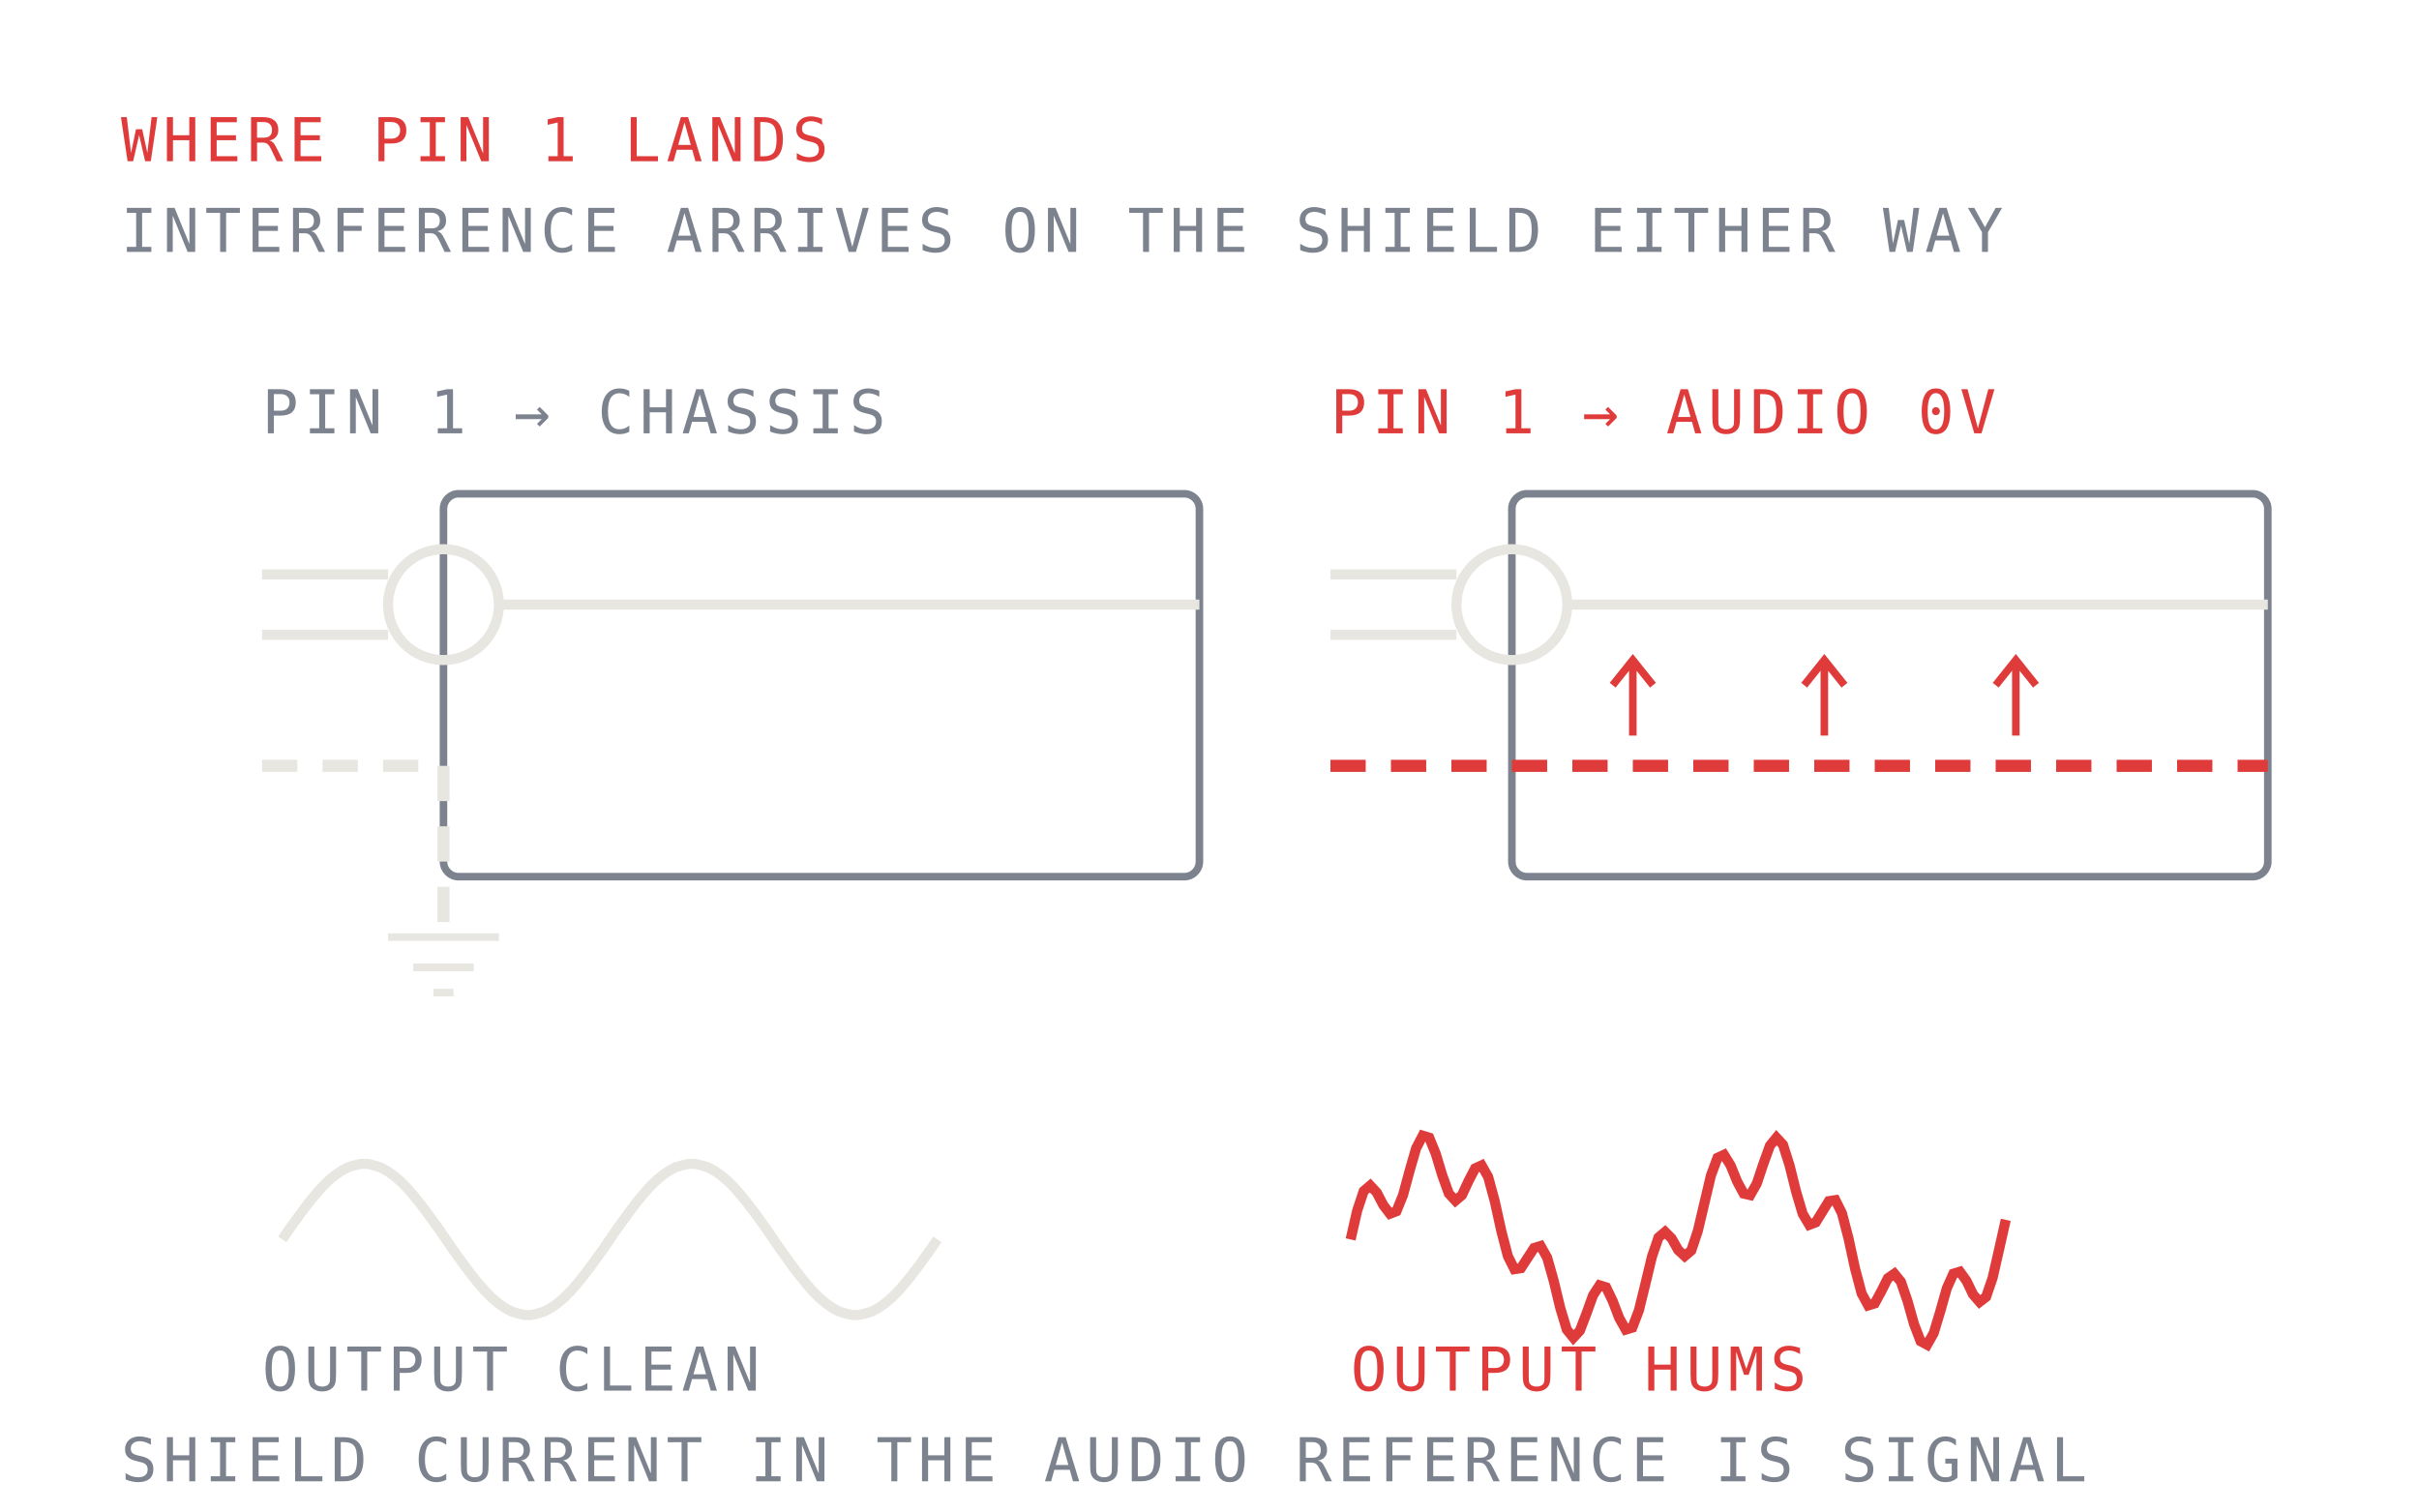
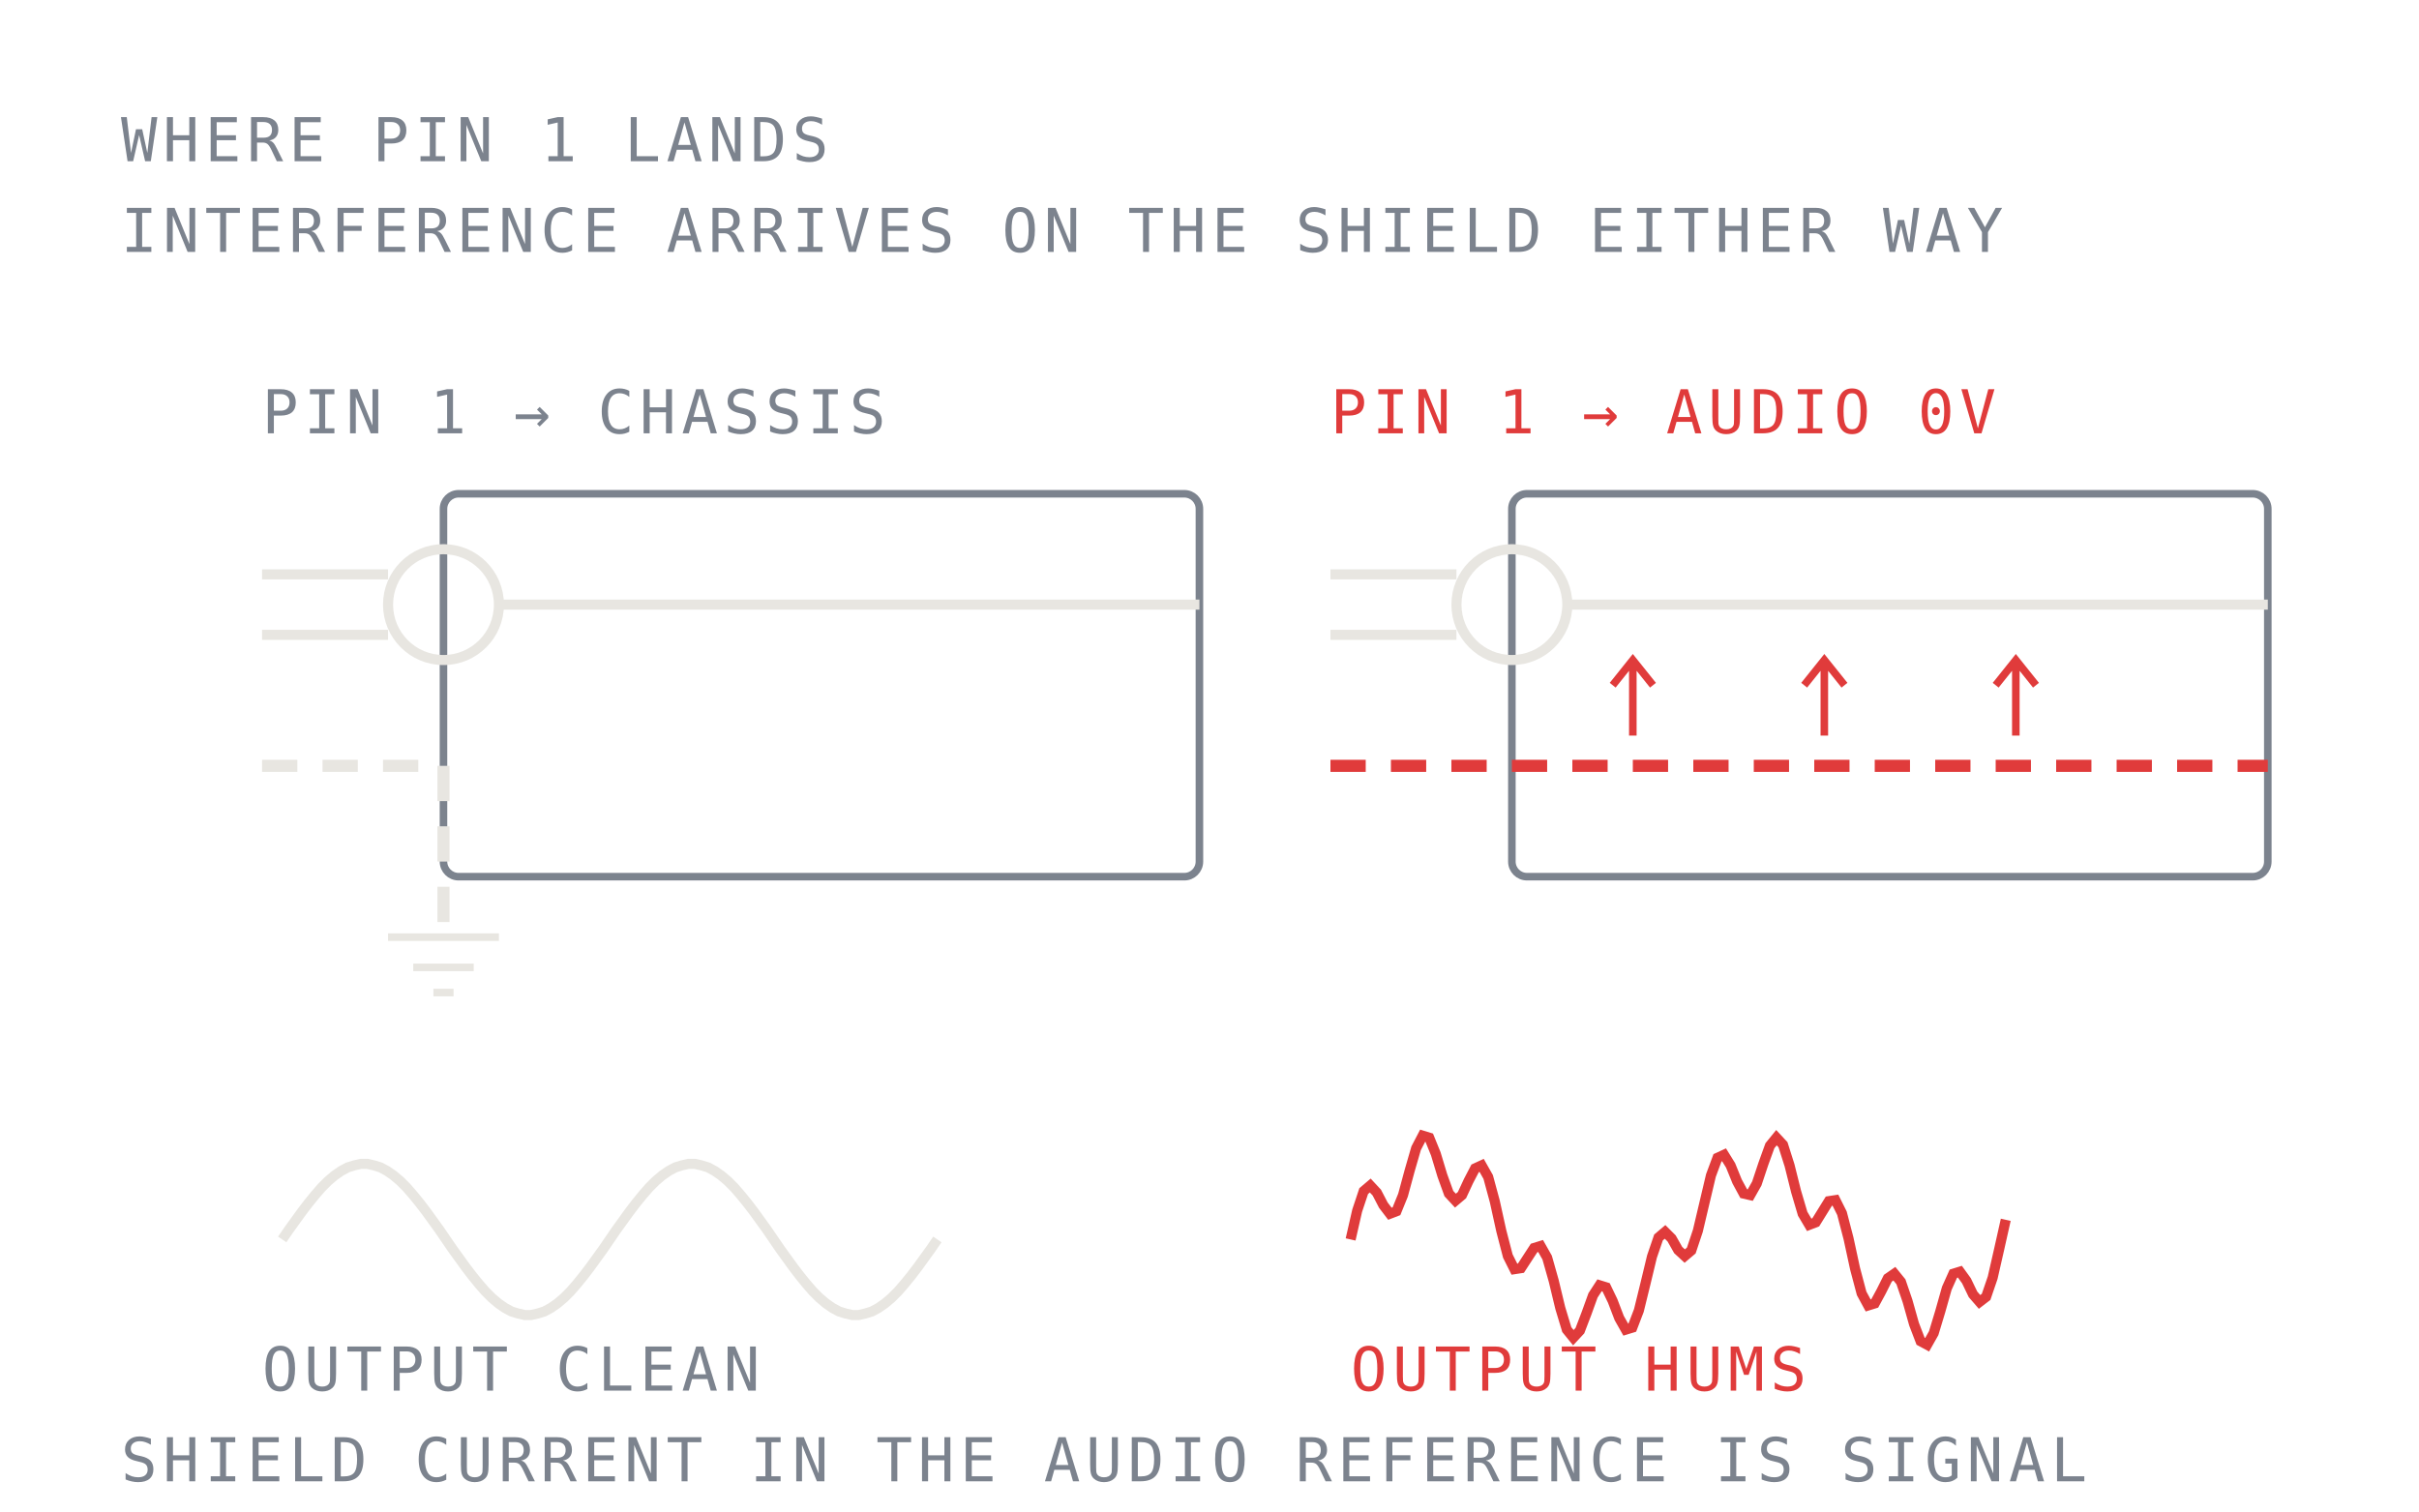
<svg xmlns="http://www.w3.org/2000/svg" class="sc" viewBox="0 0 480 300" width="480" height="300" preserveAspectRatio="xMidYMid meet" fill="none" role="img" aria-label="Shield current returning through the chassis versus through the audio reference">
  <style>
.sc text{font-family:ui-monospace,SFMono-Regular,Menlo,monospace;font-size:var(--ulm-anim-fs,12px);letter-spacing:1.1px;fill:var(--ulm-dim,#7C838E);stroke:none}
.sc .hi{fill:var(--ulm-accent,#E03B3B)}
@keyframes sc-run{0%{stroke-dashoffset:36}100%{stroke-dashoffset:0}}
.sc-flow{stroke-dasharray:7 5;animation:sc-run 1.1s linear infinite}
@media (prefers-reduced-motion: reduce){.sc *{animation:none!important}}
</style>
-   <text x="24" y="32" class="hi">WHERE PIN 1 LANDS</text>
+   <text x="24" y="32">WHERE PIN 1 LANDS</text>
  <text x="24" y="50">INTERFERENCE ARRIVES ON THE SHIELD EITHER WAY</text>
  <text x="52" y="86">PIN 1 → CHASSIS</text>
  <text x="264" y="86" class="hi">PIN 1 → AUDIO 0V</text>
  <rect x="88" y="98" width="150" height="76" rx="3" stroke="var(--ulm-dim,#7C838E)" stroke-width="1.5" />
  <circle cx="88" cy="120" r="11" stroke="var(--ulm-line,#E8E6E1)" stroke-width="2" />
  <path d="M52 114h25M52 126h25" stroke="var(--ulm-line,#E8E6E1)" stroke-width="2" />
  <path d="M99 120h139" stroke="var(--ulm-line,#E8E6E1)" stroke-width="2" />
  <path class="sc-flow" d="M52 152h36" stroke="var(--ulm-line,#E8E6E1)" stroke-width="2.4" />
  <path class="sc-flow" d="M88 152v34" stroke="var(--ulm-line,#E8E6E1)" stroke-width="2.4" />
  <path d="M77 186h22M82 192h12M86 197h4" stroke="var(--ulm-line,#E8E6E1)" stroke-width="1.5" />
  <rect x="300" y="98" width="150" height="76" rx="3" stroke="var(--ulm-dim,#7C838E)" stroke-width="1.5" />
  <circle cx="300" cy="120" r="11" stroke="var(--ulm-line,#E8E6E1)" stroke-width="2" />
  <path d="M264 114h25M264 126h25" stroke="var(--ulm-line,#E8E6E1)" stroke-width="2" />
  <path d="M311 120h139" stroke="var(--ulm-line,#E8E6E1)" stroke-width="2" />
  <path class="sc-flow" d="M264 152h36" stroke="var(--ulm-accent,#E03B3B)" stroke-width="2.4" />
  <path class="sc-flow" d="M300 152h150" stroke="var(--ulm-accent,#E03B3B)" stroke-width="2.4" />
  <path d="M324 146v-14M320 136l4 -5l4 5" stroke="var(--ulm-accent,#E03B3B)" stroke-width="1.5" />
  <path d="M362 146v-14M358 136l4 -5l4 5" stroke="var(--ulm-accent,#E03B3B)" stroke-width="1.5" />
  <path d="M400 146v-14M396 136l4 -5l4 5" stroke="var(--ulm-accent,#E03B3B)" stroke-width="1.5" />
  <path d="M56.0 246.0L57.3 244.1L58.6 242.3L59.9 240.5L61.2 238.8L62.5 237.2L63.8 235.7L65.1 234.4L66.4 233.3L67.7 232.4L69.0 231.7L70.3 231.3L71.6 231.0L72.9 231.0L74.2 231.3L75.5 231.7L76.8 232.4L78.1 233.3L79.4 234.4L80.7 235.7L82.0 237.2L83.3 238.8L84.6 240.5L85.9 242.3L87.2 244.1L88.5 246.0L89.8 247.9L91.1 249.7L92.4 251.5L93.7 253.2L95.0 254.8L96.3 256.3L97.6 257.6L98.9 258.7L100.2 259.6L101.5 260.3L102.8 260.7L104.1 261.0L105.4 261.0L106.7 260.7L108.0 260.3L109.3 259.6L110.6 258.7L111.9 257.6L113.2 256.3L114.5 254.8L115.8 253.2L117.1 251.5L118.4 249.7L119.7 247.9L121.0 246.0L122.3 244.1L123.6 242.3L124.9 240.5L126.2 238.8L127.5 237.2L128.8 235.7L130.1 234.4L131.4 233.3L132.7 232.4L134.0 231.7L135.3 231.3L136.6 231.0L137.9 231.0L139.2 231.3L140.5 231.7L141.8 232.4L143.1 233.3L144.4 234.4L145.7 235.7L147.0 237.2L148.3 238.8L149.6 240.5L150.9 242.3L152.2 244.1L153.5 246.0L154.8 247.9L156.1 249.7L157.4 251.5L158.7 253.2L160.0 254.8L161.3 256.3L162.6 257.6L163.9 258.7L165.2 259.6L166.5 260.3L167.8 260.7L169.1 261.0L170.4 261.0L171.7 260.7L173.0 260.3L174.3 259.6L175.6 258.7L176.9 257.6L178.2 256.3L179.5 254.8L180.8 253.2L182.1 251.5L183.4 249.7L184.7 247.9L186.0 246.0" stroke="var(--ulm-line,#E8E6E1)" stroke-width="2" />
  <path d="M268.0 246.0L269.3 240.3L270.6 236.4L271.9 235.3L273.2 236.7L274.5 239.2L275.8 240.9L277.1 240.4L278.4 237.2L279.7 232.4L281.0 227.9L282.3 225.4L283.6 225.8L284.9 229.0L286.2 233.3L287.5 236.9L288.8 238.3L290.1 237.2L291.4 234.4L292.7 231.9L294.0 231.3L295.3 233.6L296.6 238.4L297.9 244.3L299.2 249.3L300.5 251.9L301.8 251.7L303.1 249.7L304.4 247.7L305.7 247.3L307.0 249.6L308.3 254.2L309.6 259.6L310.9 263.9L312.2 265.5L313.5 264.1L314.8 260.7L316.1 257.1L317.4 255.1L318.7 255.5L320.0 258.2L321.3 261.6L322.6 263.9L323.9 263.5L325.2 260.1L326.5 254.8L327.8 249.4L329.1 245.6L330.4 244.5L331.7 245.8L333.0 248.1L334.3 249.3L335.6 248.2L336.9 244.3L338.2 238.8L339.5 233.3L340.8 229.8L342.1 229.2L343.4 231.3L344.7 234.5L346.0 236.9L347.3 237.2L348.6 234.9L349.9 231.0L351.2 227.4L352.5 225.8L353.8 227.2L355.1 231.3L356.4 236.5L357.7 240.9L359.0 243.1L360.3 242.6L361.6 240.5L362.9 238.4L364.2 238.2L365.5 240.8L366.8 245.8L368.1 251.8L369.4 256.7L370.7 259.1L372.0 258.7L373.3 256.3L374.6 253.7L375.9 252.8L377.2 254.4L378.5 258.2L379.8 262.8L381.1 266.2L382.4 266.9L383.7 264.6L385.0 260.3L386.3 255.7L387.6 252.8L388.9 252.4L390.2 254.2L391.5 256.9L392.8 258.4L394.1 257.4L395.4 253.6L396.7 247.9L398.0 242.1" stroke="var(--ulm-accent,#E03B3B)" stroke-width="2" />
  <text x="52" y="276">OUTPUT CLEAN</text>
  <text x="268" y="276" class="hi">OUTPUT HUMS</text>
  <text x="24" y="294">SHIELD CURRENT IN THE AUDIO REFERENCE IS SIGNAL</text>
</svg>
